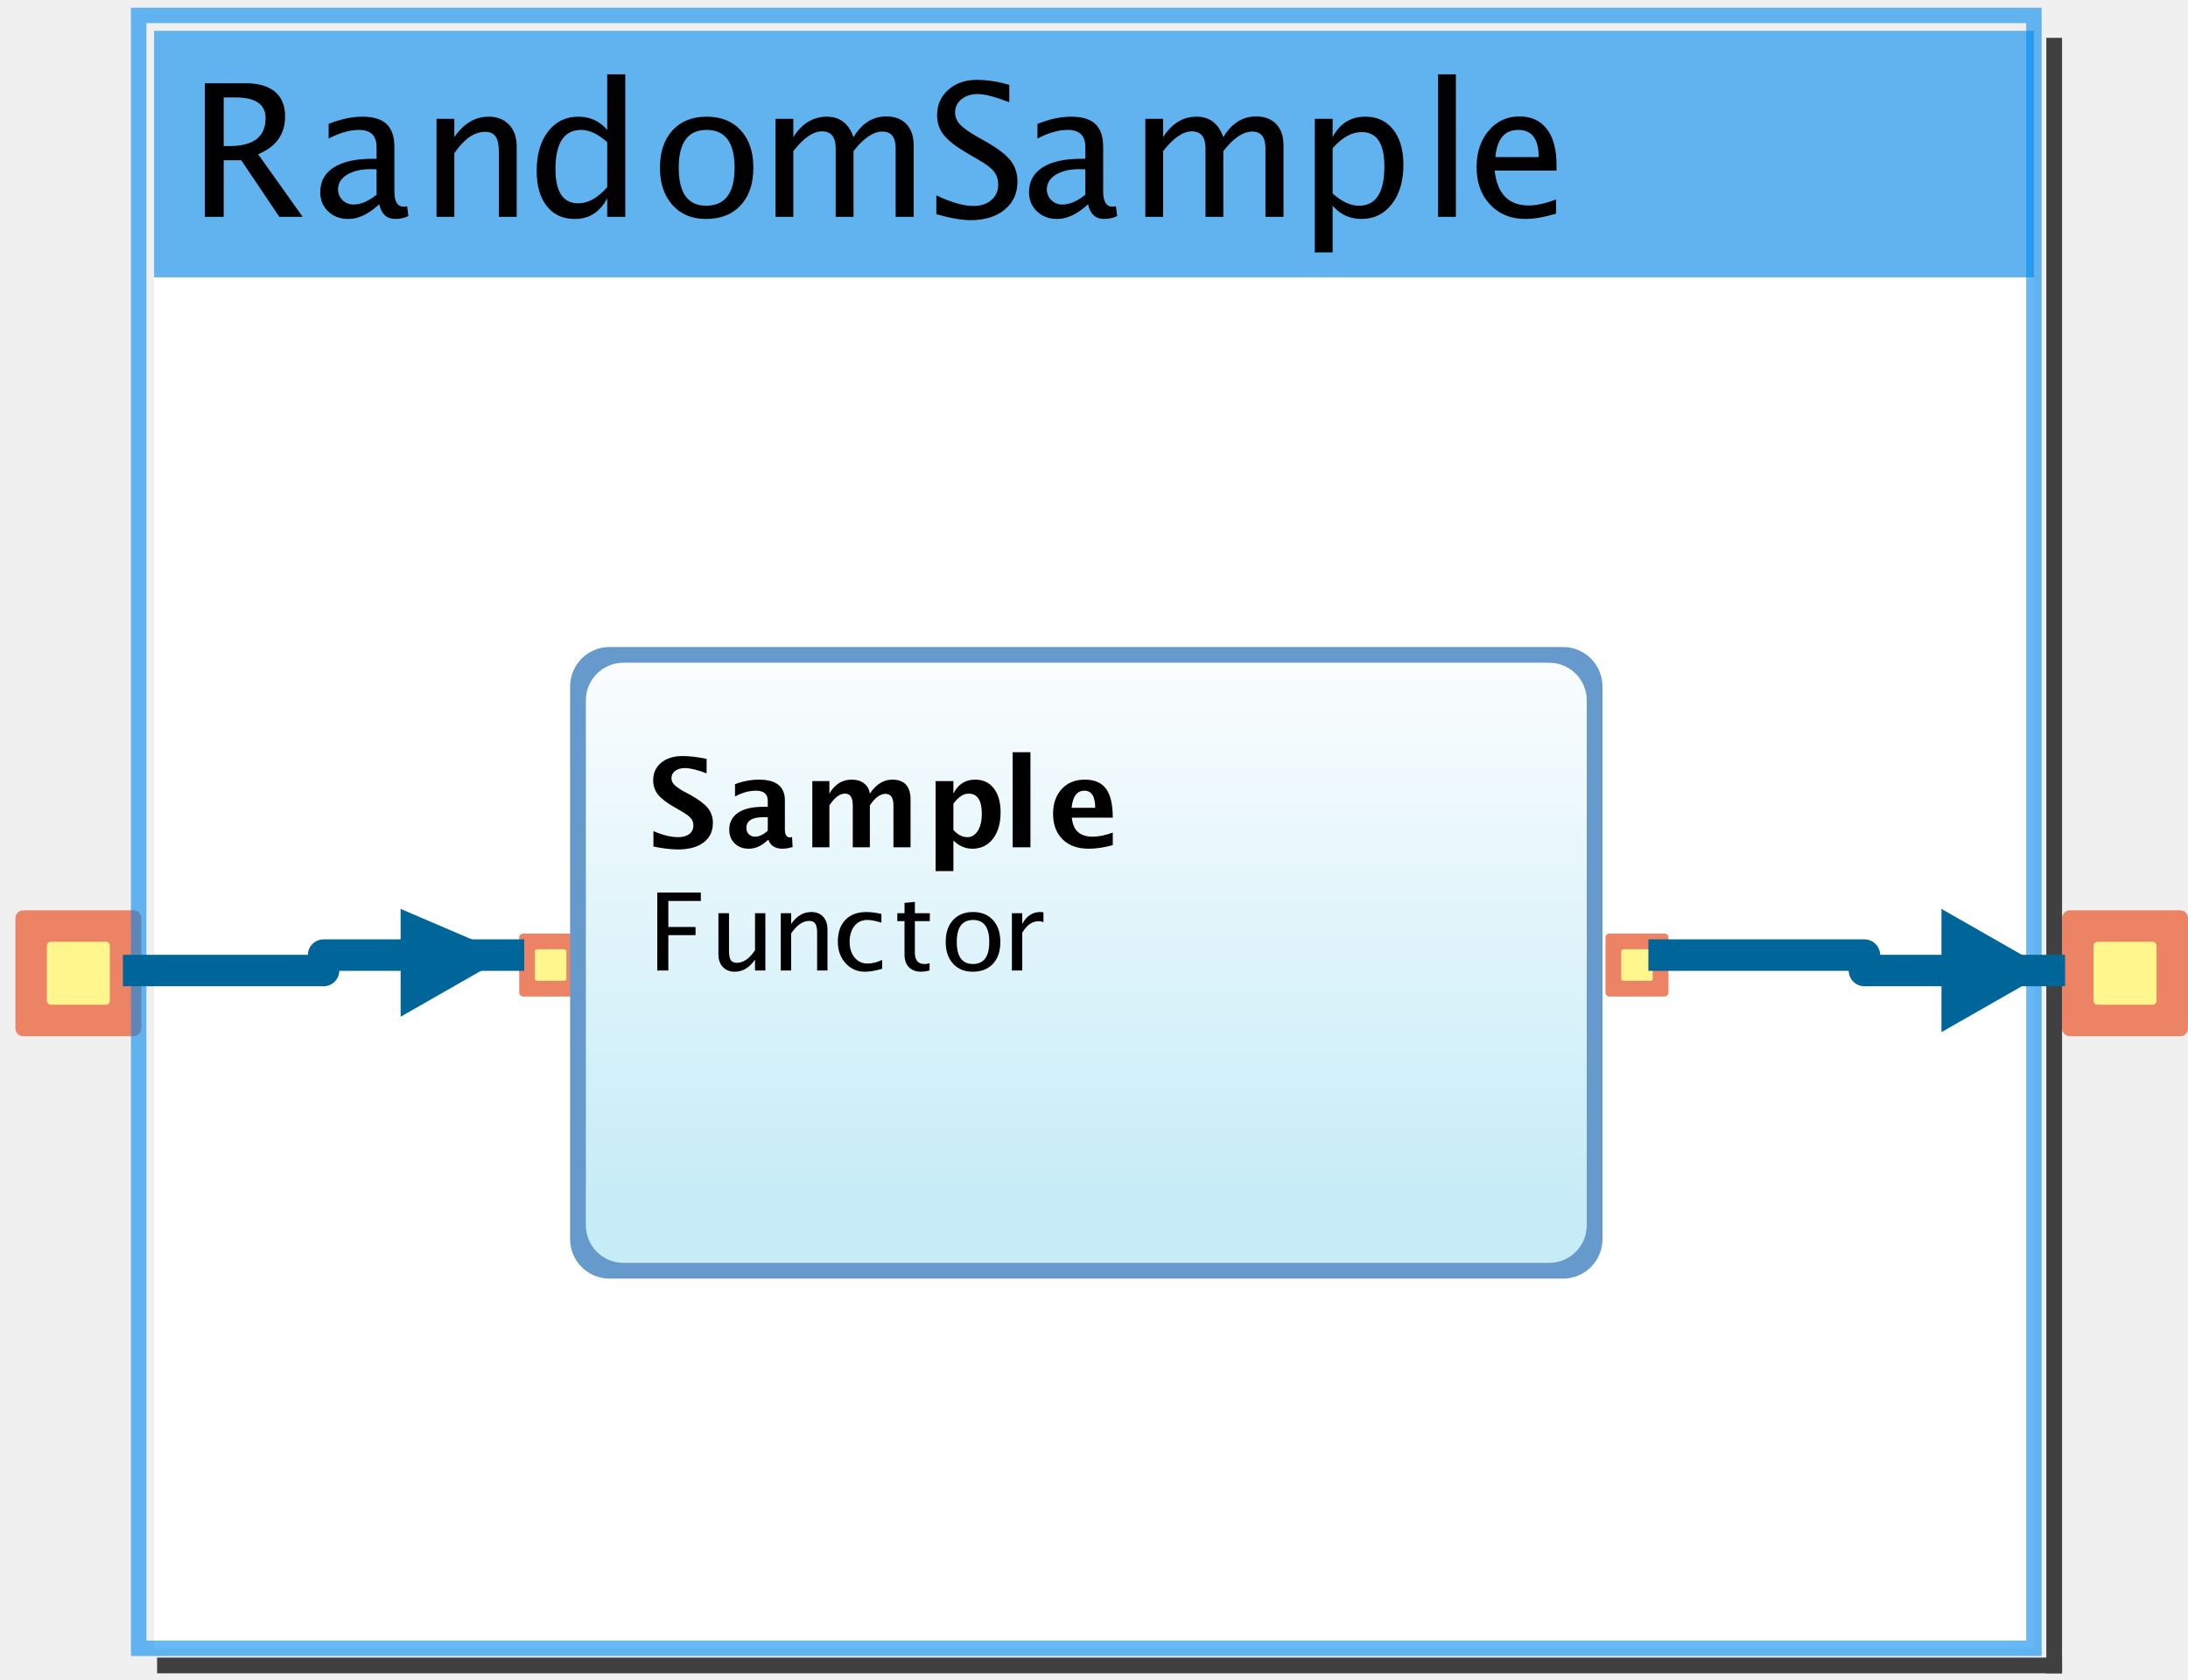
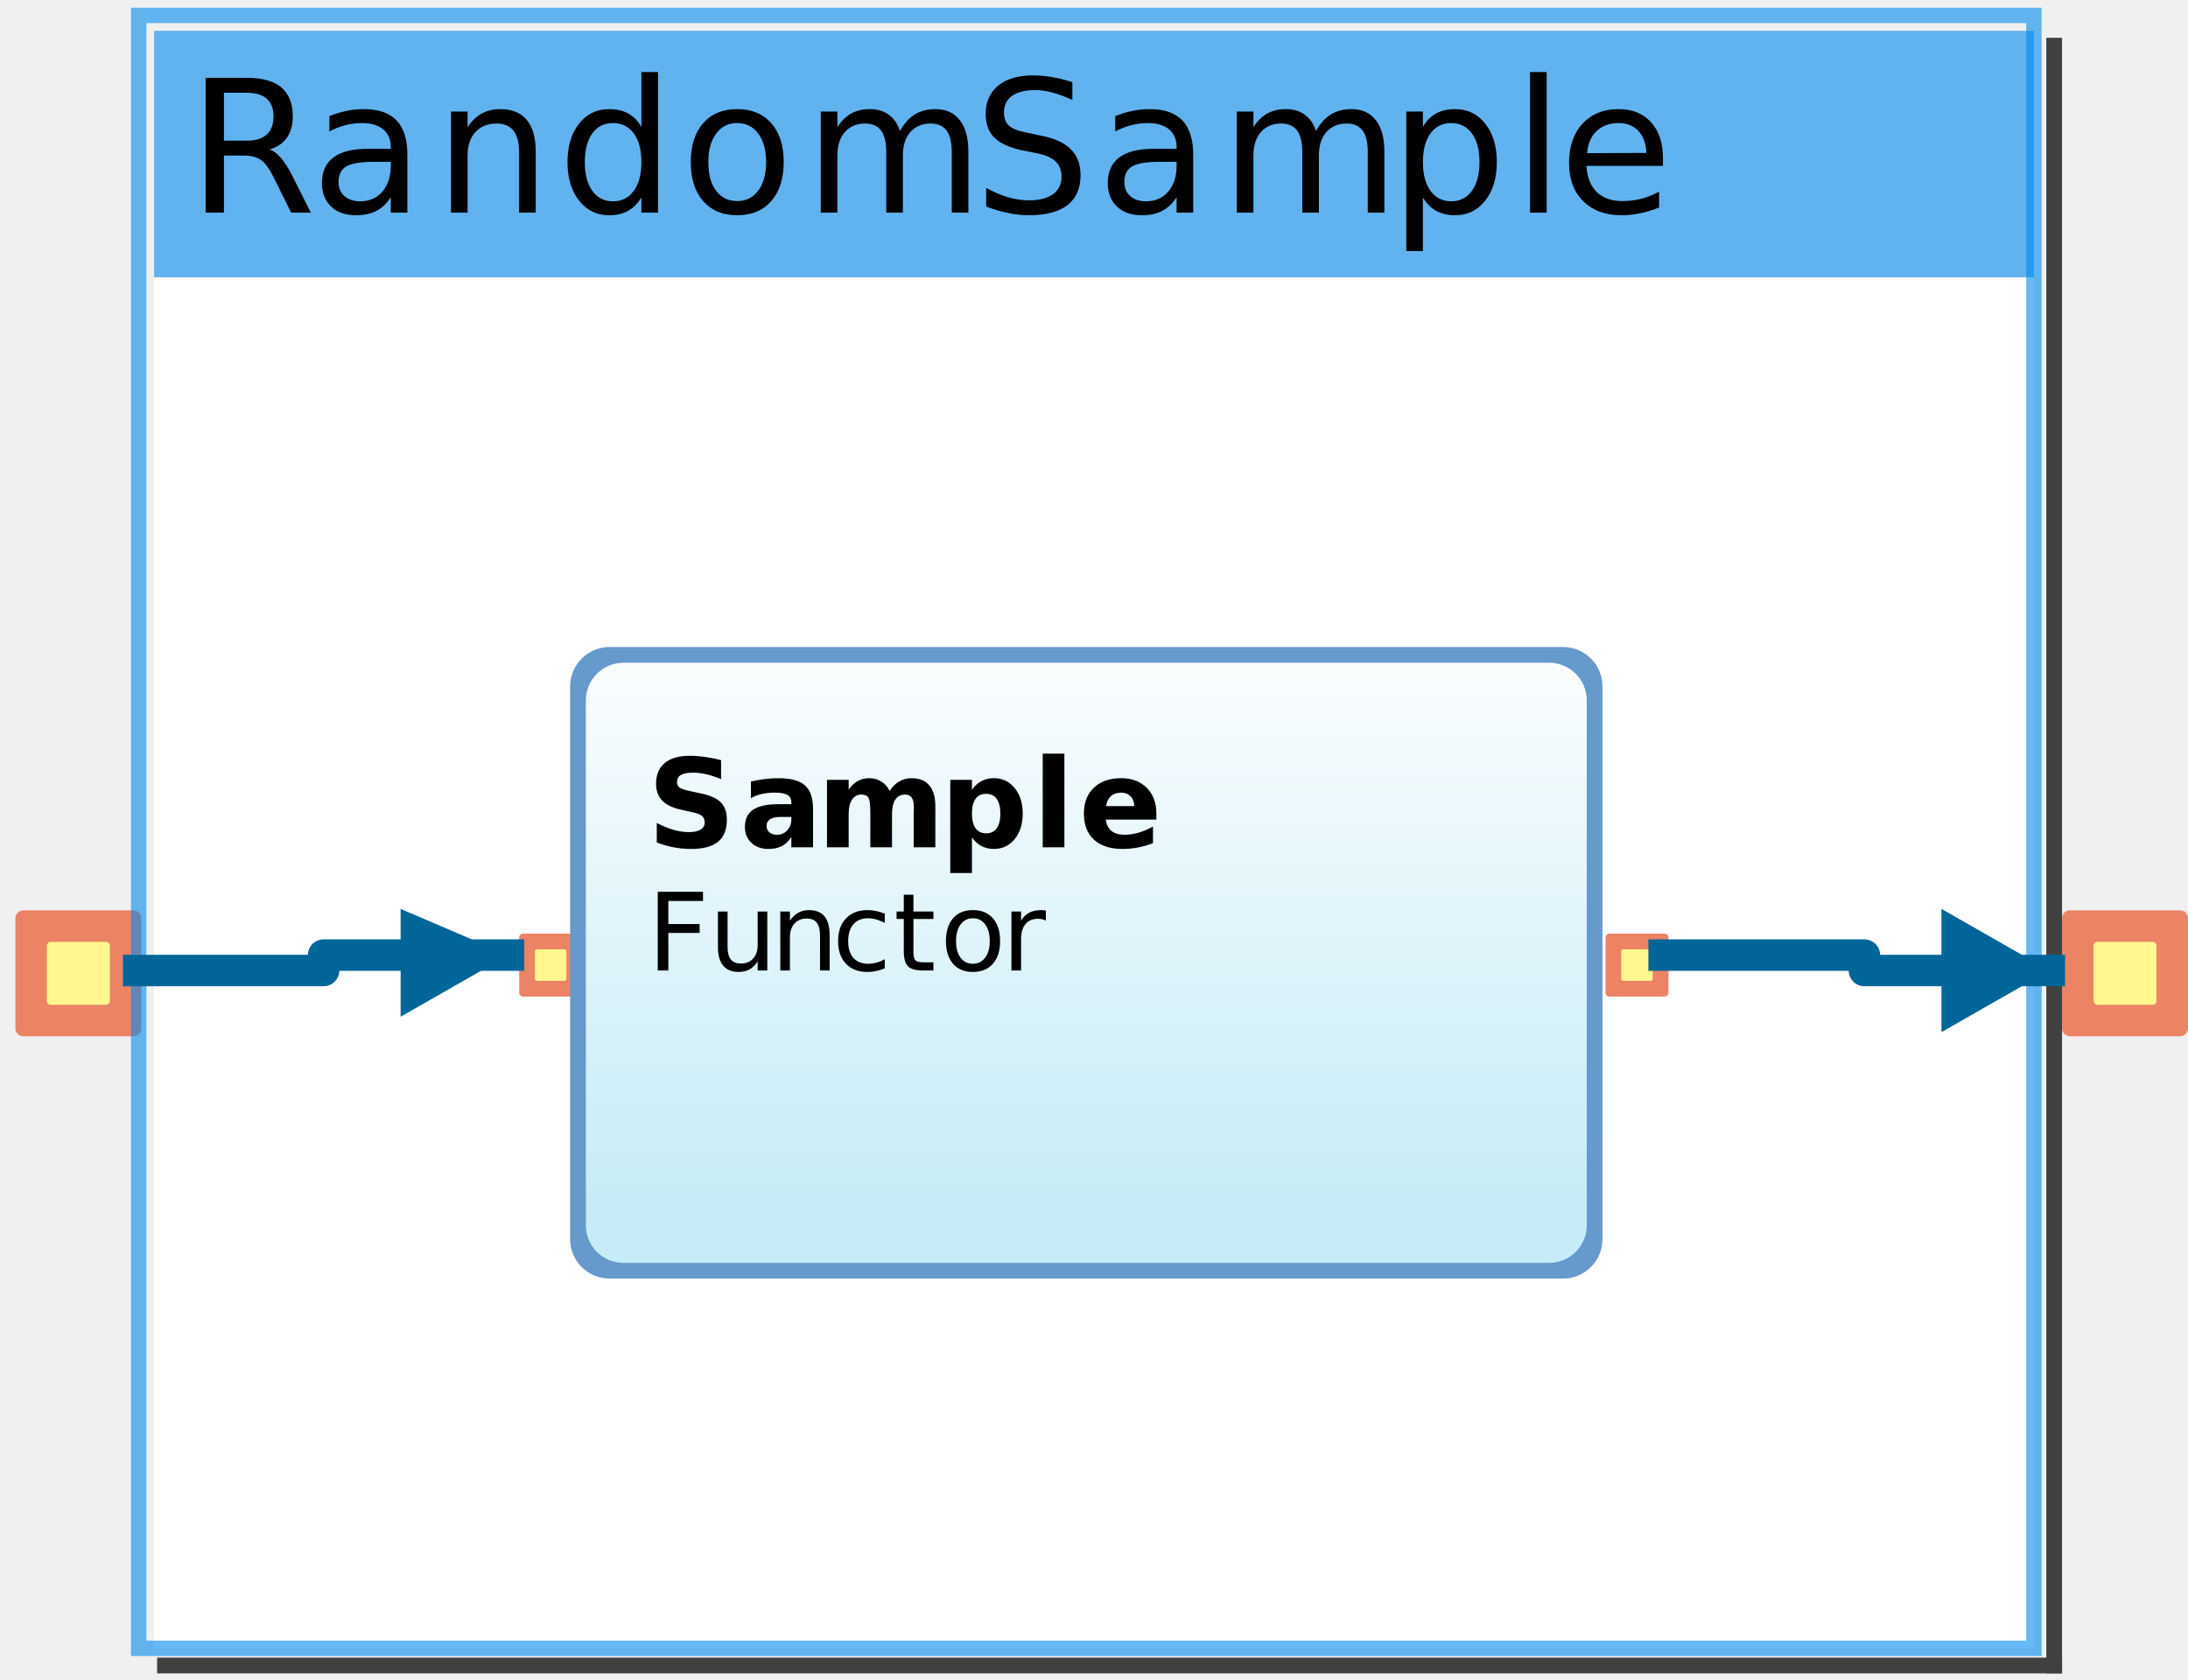
<svg xmlns="http://www.w3.org/2000/svg" style="fill-opacity:1; color-rendering:auto; color-interpolation:auto; text-rendering:auto; stroke:black; stroke-linecap:square; stroke-miterlimit:10; shape-rendering:auto; stroke-opacity:1; fill:black; stroke-dasharray:none; font-weight:normal; stroke-width:1; font-family:'Dialog'; font-style:normal; stroke-linejoin:miter; font-size:12; stroke-dashoffset:0; image-rendering:auto;">
  <defs id="genericDefs" />
  <g>
    <defs id="defs1">
      <linearGradient x1="38.022" gradientUnits="userSpaceOnUse" x2="38.022" y1="43.022" y2="78.083" id="linearGradient1" spreadMethod="pad">
        <stop style="stop-opacity:1; stop-color:rgb(250,253,254);" offset="0%" />
        <stop style="stop-opacity:1; stop-color:rgb(198,236,247);" offset="100%" />
      </linearGradient>
      <clipPath clipPathUnits="userSpaceOnUse" id="clipPath1">
        <path d="M0 0 L142 0 L142 109 L0 109 L0 0 Z" />
      </clipPath>
      <clipPath clipPathUnits="userSpaceOnUse" id="clipPath2">
        <path d="M7 0 L7 109 L135 109 L135 0 Z" />
      </clipPath>
      <clipPath clipPathUnits="userSpaceOnUse" id="clipPath3">
        <path d="M7 0 L7 109 L134 109 L134 0 Z" />
      </clipPath>
    </defs>
    <g style="fill:rgb(0,0,0); fill-opacity:0; stroke-opacity:0; stroke:rgb(0,0,0);">
      <rect x="0" y="0" width="142" style="clip-path:url(#clipPath1); stroke:none;" height="109" />
    </g>
    <g style="fill:rgb(236,131,101); text-rendering:optimizeSpeed; stroke:rgb(236,131,101);">
-       <rect x="133.826" y="59.092" width="8.174" style="clip-path:url(#clipPath1); stroke:none;" rx="0.511" ry="0.511" height="8.174" />
-       <rect x="135.87" y="61.135" width="4.087" style="clip-path:url(#clipPath1); fill:rgb(255,247,142); stroke:none;" rx="0.255" ry="0.261" height="4.087" />
-       <rect x="1" y="59.092" width="8.174" style="clip-path:url(#clipPath1); stroke:none;" rx="0.511" ry="0.511" height="8.174" />
-       <rect x="3.043" y="61.135" width="4.087" style="clip-path:url(#clipPath1); fill:rgb(255,247,142); stroke:none;" rx="0.255" ry="0.261" height="4.087" />
-       <rect x="10.196" y="107.601" width="123.63" style="clip-path:url(#clipPath2); fill:rgb(64,64,64); stroke:none;" height="1.022" />
-       <rect x="132.804" y="2.455" width="1.022" style="clip-path:url(#clipPath2); fill:rgb(64,64,64); stroke:none;" height="106.167" />
+       <rect x="133.826" y="59.095" width="8.174" style="clip-path:url(#clipPath1); stroke:none;" rx="0.511" ry="0.511" height="8.174" />
+       <rect x="135.87" y="61.138" width="4.087" style="clip-path:url(#clipPath1); fill:rgb(255,247,142); stroke:none;" rx="0.255" ry="0.261" height="4.087" />
+       <rect x="1" y="59.095" width="8.174" style="clip-path:url(#clipPath1); stroke:none;" rx="0.511" ry="0.511" height="8.174" />
+       <rect x="3.043" y="61.138" width="4.087" style="clip-path:url(#clipPath1); fill:rgb(255,247,142); stroke:none;" rx="0.255" ry="0.261" height="4.087" />
+       <rect x="10.196" y="107.604" width="123.63" style="clip-path:url(#clipPath2); fill:rgb(64,64,64); stroke:none;" height="1.022" />
+       <rect x="132.804" y="2.453" width="1.022" style="clip-path:url(#clipPath2); fill:rgb(64,64,64); stroke:none;" height="106.173" />
      <rect x="10" y="18" width="122" style="clip-path:url(#clipPath3); fill:white; text-rendering:geometricPrecision; stroke:none;" height="89" />
    </g>
    <g style="fill:rgb(0,139,239); text-rendering:geometricPrecision; fill-opacity:0.6; stroke-opacity:0.6; stroke:rgb(0,139,239);">
      <rect x="10" y="2" width="122" style="clip-path:url(#clipPath3); stroke:none;" height="16" />
    </g>
    <g style="font-family:sans-serif; text-rendering:geometricPrecision;">
-       <path d="M13.299 14.074 L13.299 5.402 L15.924 5.402 Q17.174 5.402 17.838 5.949 Q18.502 6.495 18.502 7.558 Q18.502 9.292 16.752 10.011 L19.643 14.074 L18.127 14.074 L15.658 10.402 L14.518 10.402 L14.518 14.074 L13.299 14.074 ZM14.518 9.48 L14.908 9.48 Q17.236 9.48 17.236 7.667 Q17.236 6.324 15.283 6.324 L14.518 6.324 L14.518 9.48 ZM24.611 13.261 Q23.58 14.214 22.611 14.214 Q21.814 14.214 21.299 13.722 Q20.783 13.23 20.783 12.48 Q20.783 11.433 21.658 10.87 Q22.533 10.308 24.158 10.308 L24.439 10.308 L24.439 9.542 Q24.439 8.433 23.299 8.433 Q22.393 8.433 21.33 8.995 L21.33 8.042 Q22.502 7.574 23.518 7.574 Q24.58 7.574 25.088 8.05 Q25.596 8.527 25.596 9.542 L25.596 12.433 Q25.596 13.417 26.205 13.417 Q26.283 13.417 26.424 13.386 L26.502 14.027 Q26.111 14.214 25.643 14.214 Q24.83 14.214 24.611 13.261 ZM24.439 12.636 L24.439 10.995 L24.049 10.98 Q23.111 10.98 22.526 11.339 Q21.939 11.699 21.939 12.292 Q21.939 12.699 22.229 12.988 Q22.518 13.277 22.939 13.277 Q23.658 13.277 24.439 12.636 ZM28.33 14.074 L28.33 7.714 L29.486 7.714 L29.486 8.902 Q30.393 7.574 31.721 7.574 Q32.549 7.574 33.041 8.097 Q33.533 8.62 33.533 9.495 L33.533 14.074 L32.377 14.074 L32.377 9.87 Q32.377 9.167 32.166 8.863 Q31.955 8.558 31.486 8.558 Q30.424 8.558 29.486 9.949 L29.486 14.074 L28.33 14.074 ZM39.408 14.074 L39.408 12.87 Q38.705 14.214 37.299 14.214 Q36.143 14.214 35.486 13.378 Q34.83 12.542 34.83 11.089 Q34.83 9.495 35.572 8.535 Q36.315 7.574 37.533 7.574 Q38.674 7.574 39.408 8.433 L39.408 4.824 L40.58 4.824 L40.58 14.074 L39.408 14.074 ZM39.408 9.23 Q38.518 8.433 37.721 8.433 Q36.049 8.433 36.049 10.98 Q36.049 13.199 37.533 13.199 Q38.486 13.199 39.408 12.152 L39.408 9.23 ZM45.815 14.214 Q44.455 14.214 43.643 13.308 Q42.83 12.402 42.83 10.886 Q42.83 9.355 43.643 8.464 Q44.455 7.574 45.861 7.574 Q47.268 7.574 48.08 8.464 Q48.893 9.355 48.893 10.886 Q48.893 12.433 48.072 13.324 Q47.252 14.214 45.815 14.214 ZM45.83 13.355 Q47.674 13.355 47.674 10.886 Q47.674 8.433 45.861 8.433 Q44.049 8.433 44.049 10.886 Q44.049 13.355 45.83 13.355 ZM50.33 14.074 L50.33 7.714 L51.486 7.714 L51.486 8.902 Q52.33 7.574 53.658 7.574 Q54.924 7.574 55.393 8.902 Q56.205 7.558 57.518 7.558 Q58.361 7.558 58.83 8.058 Q59.299 8.558 59.299 9.449 L59.299 14.074 L58.127 14.074 L58.127 9.62 Q58.127 8.542 57.268 8.542 Q56.377 8.542 55.393 9.808 L55.393 14.074 L54.236 14.074 L54.236 9.62 Q54.236 8.527 53.346 8.527 Q52.486 8.527 51.486 9.808 L51.486 14.074 L50.33 14.074 ZM62.986 14.292 Q62.127 14.292 60.768 13.902 L60.768 12.683 Q62.221 13.37 63.174 13.37 Q63.893 13.37 64.338 12.988 Q64.783 12.605 64.783 11.98 Q64.783 11.48 64.494 11.12 Q64.205 10.761 63.424 10.324 L62.83 9.98 Q61.721 9.339 61.268 8.785 Q60.815 8.23 60.815 7.48 Q60.815 6.48 61.541 5.832 Q62.268 5.183 63.393 5.183 Q64.393 5.183 65.502 5.511 L65.502 6.636 Q64.127 6.105 63.455 6.105 Q62.815 6.105 62.401 6.441 Q61.986 6.777 61.986 7.292 Q61.986 7.73 62.291 8.066 Q62.596 8.402 63.408 8.87 L64.018 9.214 Q65.143 9.855 65.588 10.425 Q66.033 10.995 66.033 11.792 Q66.033 12.917 65.205 13.605 Q64.377 14.292 62.986 14.292 ZM70.611 13.261 Q69.58 14.214 68.611 14.214 Q67.814 14.214 67.299 13.722 Q66.783 13.23 66.783 12.48 Q66.783 11.433 67.658 10.87 Q68.533 10.308 70.158 10.308 L70.439 10.308 L70.439 9.542 Q70.439 8.433 69.299 8.433 Q68.393 8.433 67.33 8.995 L67.33 8.042 Q68.502 7.574 69.518 7.574 Q70.58 7.574 71.088 8.05 Q71.596 8.527 71.596 9.542 L71.596 12.433 Q71.596 13.417 72.205 13.417 Q72.283 13.417 72.424 13.386 L72.502 14.027 Q72.111 14.214 71.643 14.214 Q70.83 14.214 70.611 13.261 ZM70.439 12.636 L70.439 10.995 L70.049 10.98 Q69.111 10.98 68.525 11.339 Q67.939 11.699 67.939 12.292 Q67.939 12.699 68.229 12.988 Q68.518 13.277 68.939 13.277 Q69.658 13.277 70.439 12.636 ZM74.33 14.074 L74.33 7.714 L75.486 7.714 L75.486 8.902 Q76.33 7.574 77.658 7.574 Q78.924 7.574 79.393 8.902 Q80.205 7.558 81.518 7.558 Q82.361 7.558 82.83 8.058 Q83.299 8.558 83.299 9.449 L83.299 14.074 L82.127 14.074 L82.127 9.62 Q82.127 8.542 81.268 8.542 Q80.377 8.542 79.393 9.808 L79.393 14.074 L78.236 14.074 L78.236 9.62 Q78.236 8.527 77.346 8.527 Q76.486 8.527 75.486 9.808 L75.486 14.074 L74.33 14.074 ZM85.33 16.386 L85.33 7.714 L86.486 7.714 L86.486 8.902 Q87.189 7.574 88.611 7.574 Q89.752 7.574 90.416 8.41 Q91.08 9.245 91.08 10.699 Q91.08 12.277 90.33 13.245 Q89.58 14.214 88.361 14.214 Q87.236 14.214 86.486 13.355 L86.486 16.386 L85.33 16.386 ZM86.486 12.558 Q87.377 13.355 88.189 13.355 Q89.846 13.355 89.846 10.808 Q89.846 8.574 88.377 8.574 Q87.408 8.574 86.486 9.62 L86.486 12.558 ZM93.33 14.074 L93.33 4.824 L94.486 4.824 L94.486 14.074 L93.33 14.074 ZM100.986 13.87 Q99.83 14.214 99.002 14.214 Q97.596 14.214 96.713 13.285 Q95.83 12.355 95.83 10.855 Q95.83 9.417 96.611 8.488 Q97.393 7.558 98.611 7.558 Q99.768 7.558 100.393 8.378 Q101.018 9.199 101.018 10.714 L101.018 11.074 L97.002 11.074 Q97.252 13.339 99.221 13.339 Q99.939 13.339 100.986 12.949 L100.986 13.87 ZM97.049 10.199 L99.861 10.199 Q99.861 8.433 98.533 8.433 Q97.205 8.433 97.049 10.199 Z" style="stroke:none; clip-path:url(#clipPath3);" />
+       <path d="M17.502 9.692 Q17.877 9.833 18.236 10.255 Q18.596 10.677 18.971 11.411 L20.174 13.802 L18.893 13.802 L17.783 11.552 Q17.346 10.677 16.939 10.387 Q16.533 10.098 15.83 10.098 L14.533 10.098 L14.533 13.802 L13.346 13.802 L13.346 5.051 L16.018 5.051 Q17.518 5.051 18.26 5.676 Q19.002 6.301 19.002 7.567 Q19.002 8.395 18.619 8.942 Q18.236 9.489 17.502 9.692 ZM14.533 6.02 L14.533 9.13 L16.018 9.13 Q16.877 9.13 17.314 8.731 Q17.752 8.333 17.752 7.567 Q17.752 6.801 17.314 6.411 Q16.877 6.02 16.018 6.02 L14.533 6.02 ZM24.283 10.505 Q22.986 10.505 22.479 10.802 Q21.971 11.098 21.971 11.817 Q21.971 12.395 22.354 12.731 Q22.736 13.067 23.377 13.067 Q24.283 13.067 24.822 12.434 Q25.361 11.802 25.361 10.739 L25.361 10.505 L24.283 10.505 ZM26.439 10.052 L26.439 13.802 L25.361 13.802 L25.361 12.802 Q24.986 13.395 24.439 13.684 Q23.893 13.973 23.096 13.973 Q22.08 13.973 21.486 13.403 Q20.893 12.833 20.893 11.895 Q20.893 10.786 21.635 10.223 Q22.377 9.661 23.846 9.661 L25.361 9.661 L25.361 9.552 Q25.361 8.802 24.869 8.395 Q24.377 7.989 23.502 7.989 Q22.939 7.989 22.401 8.13 Q21.861 8.27 21.377 8.536 L21.377 7.536 Q21.971 7.301 22.526 7.192 Q23.08 7.083 23.611 7.083 Q25.033 7.083 25.736 7.817 Q26.439 8.552 26.439 10.052 ZM34.768 9.833 L34.768 13.802 L33.69 13.802 L33.69 9.88 Q33.69 8.942 33.322 8.481 Q32.955 8.02 32.236 8.02 Q31.361 8.02 30.854 8.575 Q30.346 9.13 30.346 10.098 L30.346 13.802 L29.268 13.802 L29.268 7.239 L30.346 7.239 L30.346 8.255 Q30.736 7.661 31.26 7.372 Q31.783 7.083 32.471 7.083 Q33.596 7.083 34.182 7.778 Q34.768 8.473 34.768 9.833 ZM41.627 8.239 L41.627 4.676 L42.705 4.676 L42.705 13.802 L41.627 13.802 L41.627 12.817 Q41.283 13.395 40.768 13.684 Q40.252 13.973 39.518 13.973 Q38.33 13.973 37.58 13.02 Q36.83 12.067 36.83 10.52 Q36.83 8.973 37.58 8.028 Q38.33 7.083 39.518 7.083 Q40.252 7.083 40.768 7.364 Q41.283 7.645 41.627 8.239 ZM37.955 10.52 Q37.955 11.708 38.44 12.387 Q38.924 13.067 39.783 13.067 Q40.643 13.067 41.135 12.387 Q41.627 11.708 41.627 10.52 Q41.627 9.333 41.135 8.661 Q40.643 7.989 39.783 7.989 Q38.924 7.989 38.44 8.661 Q37.955 9.333 37.955 10.52 ZM47.846 7.989 Q46.986 7.989 46.479 8.669 Q45.971 9.348 45.971 10.52 Q45.971 11.708 46.471 12.38 Q46.971 13.052 47.846 13.052 Q48.705 13.052 49.213 12.372 Q49.721 11.692 49.721 10.52 Q49.721 9.364 49.213 8.677 Q48.705 7.989 47.846 7.989 ZM47.846 7.083 Q49.252 7.083 50.057 7.997 Q50.861 8.911 50.861 10.52 Q50.861 12.13 50.057 13.052 Q49.252 13.973 47.846 13.973 Q46.44 13.973 45.635 13.052 Q44.83 12.13 44.83 10.52 Q44.83 8.911 45.635 7.997 Q46.44 7.083 47.846 7.083 ZM58.408 8.505 Q58.815 7.77 59.377 7.426 Q59.94 7.083 60.705 7.083 Q61.736 7.083 62.291 7.801 Q62.846 8.52 62.846 9.833 L62.846 13.802 L61.768 13.802 L61.768 9.88 Q61.768 8.927 61.432 8.473 Q61.096 8.02 60.408 8.02 Q59.565 8.02 59.08 8.575 Q58.596 9.13 58.596 10.098 L58.596 13.802 L57.518 13.802 L57.518 9.88 Q57.518 8.927 57.182 8.473 Q56.846 8.02 56.143 8.02 Q55.315 8.02 54.83 8.575 Q54.346 9.13 54.346 10.098 L54.346 13.802 L53.268 13.802 L53.268 7.239 L54.346 7.239 L54.346 8.255 Q54.721 7.661 55.236 7.372 Q55.752 7.083 56.455 7.083 Q57.174 7.083 57.674 7.442 Q58.174 7.801 58.408 8.505 ZM69.596 5.333 L69.596 6.489 Q68.924 6.176 68.322 6.013 Q67.721 5.848 67.174 5.848 Q66.205 5.848 65.682 6.223 Q65.158 6.598 65.158 7.301 Q65.158 7.88 65.502 8.177 Q65.846 8.473 66.83 8.645 L67.533 8.802 Q68.861 9.052 69.494 9.684 Q70.127 10.317 70.127 11.38 Q70.127 12.661 69.275 13.317 Q68.424 13.973 66.768 13.973 Q66.158 13.973 65.455 13.833 Q64.752 13.692 64.002 13.411 L64.002 12.192 Q64.721 12.598 65.416 12.802 Q66.111 13.005 66.768 13.005 Q67.783 13.005 68.338 12.606 Q68.893 12.208 68.893 11.473 Q68.893 10.833 68.494 10.466 Q68.096 10.098 67.189 9.927 L66.471 9.786 Q65.143 9.52 64.557 8.958 Q63.971 8.395 63.971 7.395 Q63.971 6.223 64.783 5.559 Q65.596 4.895 67.033 4.895 Q67.658 4.895 68.291 5.005 Q68.924 5.114 69.596 5.333 ZM75.283 10.505 Q73.986 10.505 73.479 10.802 Q72.971 11.098 72.971 11.817 Q72.971 12.395 73.354 12.731 Q73.736 13.067 74.377 13.067 Q75.283 13.067 75.822 12.434 Q76.361 11.802 76.361 10.739 L76.361 10.505 L75.283 10.505 ZM77.439 10.052 L77.439 13.802 L76.361 13.802 L76.361 12.802 Q75.986 13.395 75.439 13.684 Q74.893 13.973 74.096 13.973 Q73.08 13.973 72.486 13.403 Q71.893 12.833 71.893 11.895 Q71.893 10.786 72.635 10.223 Q73.377 9.661 74.846 9.661 L76.361 9.661 L76.361 9.552 Q76.361 8.802 75.869 8.395 Q75.377 7.989 74.502 7.989 Q73.939 7.989 73.4 8.13 Q72.861 8.27 72.377 8.536 L72.377 7.536 Q72.971 7.301 73.525 7.192 Q74.08 7.083 74.611 7.083 Q76.033 7.083 76.736 7.817 Q77.439 8.552 77.439 10.052 ZM85.408 8.505 Q85.814 7.77 86.377 7.426 Q86.939 7.083 87.705 7.083 Q88.736 7.083 89.291 7.801 Q89.846 8.52 89.846 9.833 L89.846 13.802 L88.768 13.802 L88.768 9.88 Q88.768 8.927 88.432 8.473 Q88.096 8.02 87.408 8.02 Q86.564 8.02 86.08 8.575 Q85.596 9.13 85.596 10.098 L85.596 13.802 L84.518 13.802 L84.518 9.88 Q84.518 8.927 84.182 8.473 Q83.846 8.02 83.143 8.02 Q82.314 8.02 81.83 8.575 Q81.346 9.13 81.346 10.098 L81.346 13.802 L80.268 13.802 L80.268 7.239 L81.346 7.239 L81.346 8.255 Q81.721 7.661 82.236 7.372 Q82.752 7.083 83.455 7.083 Q84.174 7.083 84.674 7.442 Q85.174 7.801 85.408 8.505 ZM92.346 12.817 L92.346 16.302 L91.268 16.302 L91.268 7.239 L92.346 7.239 L92.346 8.239 Q92.689 7.645 93.205 7.364 Q93.721 7.083 94.439 7.083 Q95.643 7.083 96.393 8.028 Q97.143 8.973 97.143 10.52 Q97.143 12.067 96.393 13.02 Q95.643 13.973 94.439 13.973 Q93.721 13.973 93.205 13.684 Q92.689 13.395 92.346 12.817 ZM96.018 10.52 Q96.018 9.333 95.525 8.661 Q95.033 7.989 94.189 7.989 Q93.33 7.989 92.838 8.661 Q92.346 9.333 92.346 10.52 Q92.346 11.708 92.838 12.387 Q93.33 13.067 94.189 13.067 Q95.033 13.067 95.525 12.387 Q96.018 11.708 96.018 10.52 ZM99.299 4.676 L100.377 4.676 L100.377 13.802 L99.299 13.802 L99.299 4.676 ZM107.924 10.255 L107.924 10.77 L102.955 10.77 Q103.033 11.895 103.635 12.473 Q104.236 13.052 105.299 13.052 Q105.924 13.052 106.51 12.903 Q107.096 12.755 107.674 12.442 L107.674 13.473 Q107.08 13.708 106.471 13.841 Q105.861 13.973 105.236 13.973 Q103.674 13.973 102.752 13.059 Q101.83 12.145 101.83 10.583 Q101.83 8.973 102.705 8.028 Q103.58 7.083 105.049 7.083 Q106.377 7.083 107.15 7.934 Q107.924 8.786 107.924 10.255 ZM106.846 9.927 Q106.83 9.052 106.346 8.52 Q105.861 7.989 105.064 7.989 Q104.158 7.989 103.619 8.505 Q103.08 9.02 103.002 9.942 L106.846 9.927 Z" style="stroke:none; clip-path:url(#clipPath3);" />
    </g>
    <g style="fill:rgb(0,139,239); text-rendering:geometricPrecision; fill-opacity:0.6; font-family:sans-serif; stroke-opacity:0.6; stroke:rgb(0,139,239);">
      <rect x="9" y="1" width="123" style="fill:none; clip-path:url(#clipPath3);" height="106" />
    </g>
    <g style="fill:rgb(236,131,101); text-rendering:geometricPrecision; font-family:sans-serif; stroke:rgb(236,131,101);">
-       <rect x="104.196" y="60.601" width="4.087" style="clip-path:url(#clipPath2); stroke:none;" rx="0.255" ry="0.255" height="4.087" />
-       <rect x="105.217" y="61.622" width="2.043" style="clip-path:url(#clipPath2); fill:rgb(255,247,142); stroke:none;" rx="0.128" ry="0.13" height="2.043" />
-       <rect x="33.696" y="60.601" width="4.087" style="clip-path:url(#clipPath2); stroke:none;" rx="0.255" ry="0.255" height="4.087" />
-       <rect x="34.717" y="61.622" width="2.043" style="clip-path:url(#clipPath2); fill:rgb(255,247,142); stroke:none;" rx="0.128" ry="0.13" height="2.043" />
+       <rect x="104.196" y="60.604" width="4.087" style="clip-path:url(#clipPath2); stroke:none;" rx="0.255" ry="0.255" height="4.087" />
+       <rect x="105.217" y="61.625" width="2.043" style="clip-path:url(#clipPath2); fill:rgb(255,247,142); stroke:none;" rx="0.128" ry="0.13" height="2.043" />
+       <rect x="33.696" y="60.604" width="4.087" style="clip-path:url(#clipPath2); stroke:none;" rx="0.255" ry="0.255" height="4.087" />
+       <rect x="34.717" y="61.625" width="2.043" style="clip-path:url(#clipPath2); fill:rgb(255,247,142); stroke:none;" rx="0.128" ry="0.13" height="2.043" />
      <rect x="37" y="42" width="67" style="clip-path:url(#clipPath2); fill:rgb(102,153,204); stroke:none;" rx="2.562" ry="2.562" height="41" />
      <rect x="38.022" y="43.022" width="64.957" style="clip-path:url(#clipPath2); fill:url(#linearGradient1); stroke:none;" rx="2.435" ry="2.438" height="38.956" />
    </g>
    <g style="text-rendering:geometricPrecision; font-size:8; font-weight:bold; font-family:sans-serif;">
-       <path d="M42.406 54.953 L42.406 53.953 Q43.328 54.344 44 54.344 Q44.469 54.344 44.734 54.141 Q45 53.938 45 53.578 Q45 53.297 44.828 53.102 Q44.656 52.906 44.188 52.641 L43.812 52.422 Q43.031 51.984 42.711 51.586 Q42.391 51.188 42.391 50.656 Q42.391 49.938 42.914 49.508 Q43.438 49.078 44.297 49.078 Q45 49.078 45.859 49.266 L45.859 50.203 Q44.969 49.859 44.453 49.859 Q44.062 49.859 43.82 50.039 Q43.578 50.219 43.578 50.516 Q43.578 50.75 43.75 50.93 Q43.922 51.109 44.375 51.375 L44.797 51.594 Q45.625 52.062 45.945 52.461 Q46.266 52.859 46.266 53.422 Q46.266 54.234 45.664 54.688 Q45.062 55.141 44.016 55.141 Q43.328 55.141 42.406 54.953 ZM49.828 54.531 Q49.25 55.094 48.594 55.094 Q48.031 55.094 47.68 54.75 Q47.328 54.406 47.328 53.859 Q47.328 53.156 47.891 52.766 Q48.453 52.375 49.516 52.375 L49.828 52.375 L49.828 51.984 Q49.828 51.328 49.062 51.328 Q48.391 51.328 47.703 51.703 L47.703 50.906 Q48.484 50.609 49.25 50.609 Q50.938 50.609 50.938 51.953 L50.938 53.844 Q50.938 54.359 51.266 54.359 Q51.312 54.359 51.406 54.344 L51.438 54.984 Q51.078 55.094 50.797 55.094 Q50.078 55.094 49.875 54.531 L49.828 54.531 ZM49.828 53.922 L49.828 53.047 L49.547 53.047 Q48.438 53.047 48.438 53.75 Q48.438 53.984 48.594 54.148 Q48.75 54.312 49 54.312 Q49.406 54.312 49.828 53.922 ZM52.719 55 L52.719 50.703 L53.828 50.703 L53.828 51.516 Q54.344 50.609 55.281 50.609 Q55.766 50.609 56.078 50.852 Q56.391 51.094 56.453 51.516 Q57.062 50.609 57.906 50.609 Q59.094 50.609 59.094 51.906 L59.094 55 L57.984 55 L57.984 52.281 Q57.984 51.531 57.469 51.531 Q56.953 51.531 56.453 52.281 L56.453 55 L55.344 55 L55.344 52.281 Q55.344 51.516 54.844 51.516 Q54.328 51.516 53.828 52.281 L53.828 55 L52.719 55 ZM60.719 56.547 L60.719 50.703 L61.875 50.703 L61.875 51.516 Q62.328 50.609 63.281 50.609 Q64.062 50.609 64.5 51.18 Q64.938 51.75 64.938 52.734 Q64.938 53.812 64.438 54.453 Q63.938 55.094 63.109 55.094 Q62.422 55.094 61.875 54.562 L61.875 56.547 L60.719 56.547 ZM61.875 53.875 Q62.297 54.344 62.781 54.344 Q63.203 54.344 63.461 53.93 Q63.719 53.516 63.719 52.828 Q63.719 51.516 62.859 51.516 Q62.359 51.516 61.875 52.172 L61.875 53.875 ZM65.719 55 L65.719 48.828 L66.875 48.828 L66.875 55 L65.719 55 ZM72.219 54.859 Q71.391 55.094 70.656 55.094 Q69.578 55.094 68.961 54.484 Q68.344 53.875 68.344 52.828 Q68.344 51.828 68.906 51.219 Q69.469 50.609 70.406 50.609 Q71.344 50.609 71.781 51.203 Q72.219 51.797 72.219 53.078 L69.562 53.078 Q69.672 54.312 70.906 54.312 Q71.484 54.312 72.219 54.047 L72.219 54.859 ZM69.547 52.438 L71.078 52.438 Q71.078 51.328 70.375 51.328 Q69.656 51.328 69.547 52.438 Z" style="stroke:none; clip-path:url(#clipPath2);" />
-       <path d="M42.656 63 L42.656 57.938 L45.484 57.938 L45.484 58.484 L43.375 58.484 L43.375 60.172 L45.141 60.172 L45.141 60.703 L43.375 60.703 L43.375 63 L42.656 63 ZM49 63 L49 62.297 Q48.453 63.078 47.688 63.078 Q47.203 63.078 46.914 62.773 Q46.625 62.469 46.625 61.953 L46.625 59.281 L47.312 59.281 L47.312 61.734 Q47.312 62.156 47.43 62.328 Q47.547 62.5 47.828 62.5 Q48.453 62.5 49 61.688 L49 59.281 L49.672 59.281 L49.672 63 L49 63 ZM50.672 63 L50.672 59.281 L51.344 59.281 L51.344 59.984 Q51.875 59.203 52.656 59.203 Q53.141 59.203 53.422 59.508 Q53.703 59.812 53.703 60.328 L53.703 63 L53.031 63 L53.031 60.547 Q53.031 60.141 52.914 59.961 Q52.797 59.781 52.516 59.781 Q51.891 59.781 51.344 60.594 L51.344 63 L50.672 63 ZM56.125 63.078 Q55.375 63.078 54.875 62.523 Q54.375 61.969 54.375 61.125 Q54.375 60.219 54.867 59.711 Q55.359 59.203 56.234 59.203 Q56.672 59.203 57.203 59.328 L57.203 59.891 Q56.641 59.719 56.281 59.719 Q55.766 59.719 55.453 60.109 Q55.141 60.5 55.141 61.141 Q55.141 61.766 55.461 62.156 Q55.781 62.547 56.297 62.547 Q56.766 62.547 57.25 62.312 L57.25 62.891 Q56.594 63.078 56.125 63.078 ZM59.781 63.078 Q59.281 63.078 58.992 62.789 Q58.703 62.5 58.703 61.969 L58.703 59.797 L58.234 59.797 L58.234 59.281 L58.703 59.281 L58.703 58.609 L59.375 58.547 L59.375 59.281 L60.344 59.281 L60.344 59.797 L59.375 59.797 L59.375 61.844 Q59.375 62.578 60 62.578 Q60.141 62.578 60.328 62.531 L60.328 63 Q60.016 63.078 59.781 63.078 ZM63.125 63.078 Q62.328 63.078 61.852 62.555 Q61.375 62.031 61.375 61.141 Q61.375 60.25 61.852 59.727 Q62.328 59.203 63.156 59.203 Q63.969 59.203 64.445 59.727 Q64.922 60.25 64.922 61.141 Q64.922 62.047 64.445 62.562 Q63.969 63.078 63.125 63.078 ZM63.141 62.578 Q64.203 62.578 64.203 61.141 Q64.203 59.719 63.156 59.719 Q62.094 59.719 62.094 61.141 Q62.094 62.578 63.141 62.578 ZM65.672 63 L65.672 59.281 L66.344 59.281 L66.344 59.984 Q66.75 59.203 67.516 59.203 Q67.609 59.203 67.719 59.219 L67.719 59.859 Q67.547 59.797 67.422 59.797 Q66.781 59.797 66.344 60.547 L66.344 63 L65.672 63 Z" style="stroke:none; clip-path:url(#clipPath2);" />
+       <path d="M46.797 49.344 L46.797 50.578 Q46.312 50.375 45.859 50.266 Q45.406 50.156 45 50.156 Q44.453 50.156 44.195 50.305 Q43.938 50.453 43.938 50.766 Q43.938 51 44.109 51.125 Q44.281 51.25 44.75 51.344 L45.391 51.484 Q46.359 51.672 46.766 52.07 Q47.172 52.469 47.172 53.203 Q47.172 54.172 46.602 54.641 Q46.031 55.109 44.859 55.109 Q44.297 55.109 43.742 55.008 Q43.188 54.906 42.625 54.688 L42.625 53.422 Q43.188 53.719 43.711 53.867 Q44.234 54.016 44.719 54.016 Q45.203 54.016 45.469 53.852 Q45.734 53.688 45.734 53.391 Q45.734 53.109 45.555 52.961 Q45.375 52.812 44.844 52.703 L44.266 52.578 Q43.391 52.391 42.984 51.977 Q42.578 51.562 42.578 50.875 Q42.578 50 43.141 49.531 Q43.703 49.062 44.75 49.062 Q45.234 49.062 45.742 49.133 Q46.25 49.203 46.797 49.344 ZM50.641 53.031 Q50.203 53.031 49.977 53.18 Q49.75 53.328 49.75 53.609 Q49.75 53.875 49.93 54.031 Q50.109 54.188 50.422 54.188 Q50.828 54.188 51.094 53.898 Q51.359 53.609 51.359 53.188 L51.359 53.031 L50.641 53.031 ZM52.766 52.5 L52.766 55 L51.359 55 L51.359 54.344 Q51.078 54.75 50.727 54.93 Q50.375 55.109 49.875 55.109 Q49.188 55.109 48.766 54.711 Q48.344 54.312 48.344 53.688 Q48.344 52.922 48.875 52.562 Q49.406 52.203 50.531 52.203 L51.359 52.203 L51.359 52.094 Q51.359 51.75 51.102 51.602 Q50.844 51.453 50.281 51.453 Q49.828 51.453 49.445 51.539 Q49.062 51.625 48.734 51.812 L48.734 50.734 Q49.172 50.625 49.625 50.57 Q50.078 50.516 50.531 50.516 Q51.719 50.516 52.242 50.984 Q52.766 51.453 52.766 52.5 ZM57.734 51.344 Q58 50.938 58.359 50.727 Q58.719 50.516 59.156 50.516 Q59.922 50.516 60.312 50.984 Q60.703 51.453 60.703 52.328 L60.703 55 L59.297 55 L59.297 52.719 Q59.297 52.672 59.305 52.617 Q59.312 52.562 59.312 52.453 Q59.312 51.984 59.172 51.781 Q59.031 51.578 58.734 51.578 Q58.328 51.578 58.109 51.906 Q57.891 52.234 57.891 52.844 L57.891 55 L56.484 55 L56.484 52.719 Q56.484 51.984 56.359 51.781 Q56.234 51.578 55.906 51.578 Q55.516 51.578 55.297 51.906 Q55.078 52.234 55.078 52.844 L55.078 55 L53.672 55 L53.672 50.625 L55.078 50.625 L55.078 51.266 Q55.328 50.891 55.664 50.703 Q56 50.516 56.406 50.516 Q56.859 50.516 57.203 50.734 Q57.547 50.953 57.734 51.344 ZM63.078 54.359 L63.078 56.672 L61.672 56.672 L61.672 50.625 L63.078 50.625 L63.078 51.266 Q63.359 50.875 63.711 50.695 Q64.062 50.516 64.516 50.516 Q65.328 50.516 65.852 51.156 Q66.375 51.797 66.375 52.812 Q66.375 53.828 65.852 54.469 Q65.328 55.109 64.516 55.109 Q64.062 55.109 63.711 54.93 Q63.359 54.75 63.078 54.359 ZM64 51.531 Q63.547 51.531 63.312 51.859 Q63.078 52.188 63.078 52.812 Q63.078 53.438 63.312 53.766 Q63.547 54.094 64 54.094 Q64.453 54.094 64.688 53.766 Q64.922 53.438 64.922 52.812 Q64.922 52.188 64.688 51.859 Q64.453 51.531 64 51.531 ZM67.672 48.922 L69.078 48.922 L69.078 55 L67.672 55 L67.672 48.922 ZM75.047 52.797 L75.047 53.203 L71.766 53.203 Q71.828 53.688 72.133 53.938 Q72.438 54.188 72.984 54.188 Q73.422 54.188 73.883 54.055 Q74.344 53.922 74.828 53.656 L74.828 54.734 Q74.344 54.922 73.844 55.016 Q73.344 55.109 72.844 55.109 Q71.656 55.109 71 54.508 Q70.344 53.906 70.344 52.812 Q70.344 51.75 70.992 51.133 Q71.641 50.516 72.766 50.516 Q73.797 50.516 74.422 51.141 Q75.047 51.766 75.047 52.797 ZM73.609 52.328 Q73.609 51.938 73.375 51.695 Q73.141 51.453 72.766 51.453 Q72.359 51.453 72.102 51.68 Q71.844 51.906 71.781 52.328 L73.609 52.328 Z" style="stroke:none; clip-path:url(#clipPath2);" />
+       <path d="M42.688 57.891 L45.625 57.891 L45.625 58.484 L43.375 58.484 L43.375 59.984 L45.406 59.984 L45.406 60.562 L43.375 60.562 L43.375 63 L42.688 63 L42.688 57.891 ZM46.594 61.484 L46.594 59.172 L47.219 59.172 L47.219 61.469 Q47.219 62.016 47.43 62.281 Q47.641 62.547 48.078 62.547 Q48.578 62.547 48.875 62.227 Q49.172 61.906 49.172 61.344 L49.172 59.172 L49.797 59.172 L49.797 63 L49.172 63 L49.172 62.406 Q48.938 62.766 48.641 62.93 Q48.344 63.094 47.938 63.094 Q47.281 63.094 46.938 62.688 Q46.594 62.281 46.594 61.484 ZM53.844 60.688 L53.844 63 L53.219 63 L53.219 60.703 Q53.219 60.172 53.008 59.898 Q52.797 59.625 52.359 59.625 Q51.859 59.625 51.562 59.953 Q51.266 60.281 51.266 60.844 L51.266 63 L50.641 63 L50.641 59.172 L51.266 59.172 L51.266 59.766 Q51.5 59.422 51.805 59.25 Q52.109 59.078 52.5 59.078 Q53.172 59.078 53.508 59.484 Q53.844 59.891 53.844 60.688 ZM57.422 59.312 L57.422 59.906 Q57.141 59.766 56.875 59.688 Q56.609 59.609 56.344 59.609 Q55.719 59.609 55.383 60 Q55.047 60.391 55.047 61.094 Q55.047 61.797 55.383 62.18 Q55.719 62.562 56.344 62.562 Q56.609 62.562 56.875 62.492 Q57.141 62.422 57.422 62.266 L57.422 62.859 Q57.156 62.969 56.875 63.031 Q56.594 63.094 56.266 63.094 Q55.406 63.094 54.898 62.555 Q54.391 62.016 54.391 61.094 Q54.391 60.156 54.906 59.617 Q55.422 59.078 56.312 59.078 Q56.594 59.078 56.875 59.141 Q57.156 59.203 57.422 59.312 ZM59.281 58.078 L59.281 59.172 L60.578 59.172 L60.578 59.656 L59.281 59.656 L59.281 61.734 Q59.281 62.203 59.406 62.336 Q59.531 62.469 59.938 62.469 L60.578 62.469 L60.578 63 L59.938 63 Q59.203 63 58.93 62.727 Q58.656 62.453 58.656 61.734 L58.656 59.656 L58.188 59.656 L58.188 59.172 L58.656 59.172 L58.656 58.078 L59.281 58.078 ZM63.141 59.609 Q62.641 59.609 62.344 60.008 Q62.047 60.406 62.047 61.094 Q62.047 61.781 62.344 62.172 Q62.641 62.562 63.141 62.562 Q63.641 62.562 63.938 62.164 Q64.234 61.766 64.234 61.094 Q64.234 60.406 63.938 60.008 Q63.641 59.609 63.141 59.609 ZM63.141 59.078 Q63.969 59.078 64.438 59.609 Q64.906 60.141 64.906 61.094 Q64.906 62.031 64.438 62.562 Q63.969 63.094 63.141 63.094 Q62.312 63.094 61.852 62.562 Q61.391 62.031 61.391 61.094 Q61.391 60.141 61.852 59.609 Q62.312 59.078 63.141 59.078 ZM67.875 59.766 Q67.766 59.703 67.641 59.672 Q67.516 59.641 67.375 59.641 Q66.844 59.641 66.555 59.984 Q66.266 60.328 66.266 60.984 L66.266 63 L65.641 63 L65.641 59.172 L66.266 59.172 L66.266 59.766 Q66.469 59.422 66.789 59.25 Q67.109 59.078 67.562 59.078 Q67.625 59.078 67.703 59.086 Q67.781 59.094 67.875 59.109 L67.875 59.766 Z" style="stroke:none; clip-path:url(#clipPath2);" />
    </g>
    <g style="font-size:7; fill:rgb(0,102,153); text-rendering:geometricPrecision; font-family:sans-serif; stroke-linejoin:round; stroke:rgb(0,102,153); stroke-width:2.043; stroke-miterlimit:3.732;">
      <path d="M9 63 L21 63 L21 62 L33 62" style="fill:none; clip-path:url(#clipPath1);" />
      <polygon points=" 33 62 26 59 26 66" style="stroke-miterlimit:10; stroke-width:1; clip-path:url(#clipPath1); stroke:none; stroke-linejoin:miter;" />
      <path d="M108 62 L121 62 L121 63 L133 63" style="fill:none; clip-path:url(#clipPath1);" />
      <polygon points=" 133 63 126 59 126 67" style="stroke-miterlimit:10; stroke-width:1; clip-path:url(#clipPath1); stroke:none; stroke-linejoin:miter;" />
    </g>
  </g>
</svg>
